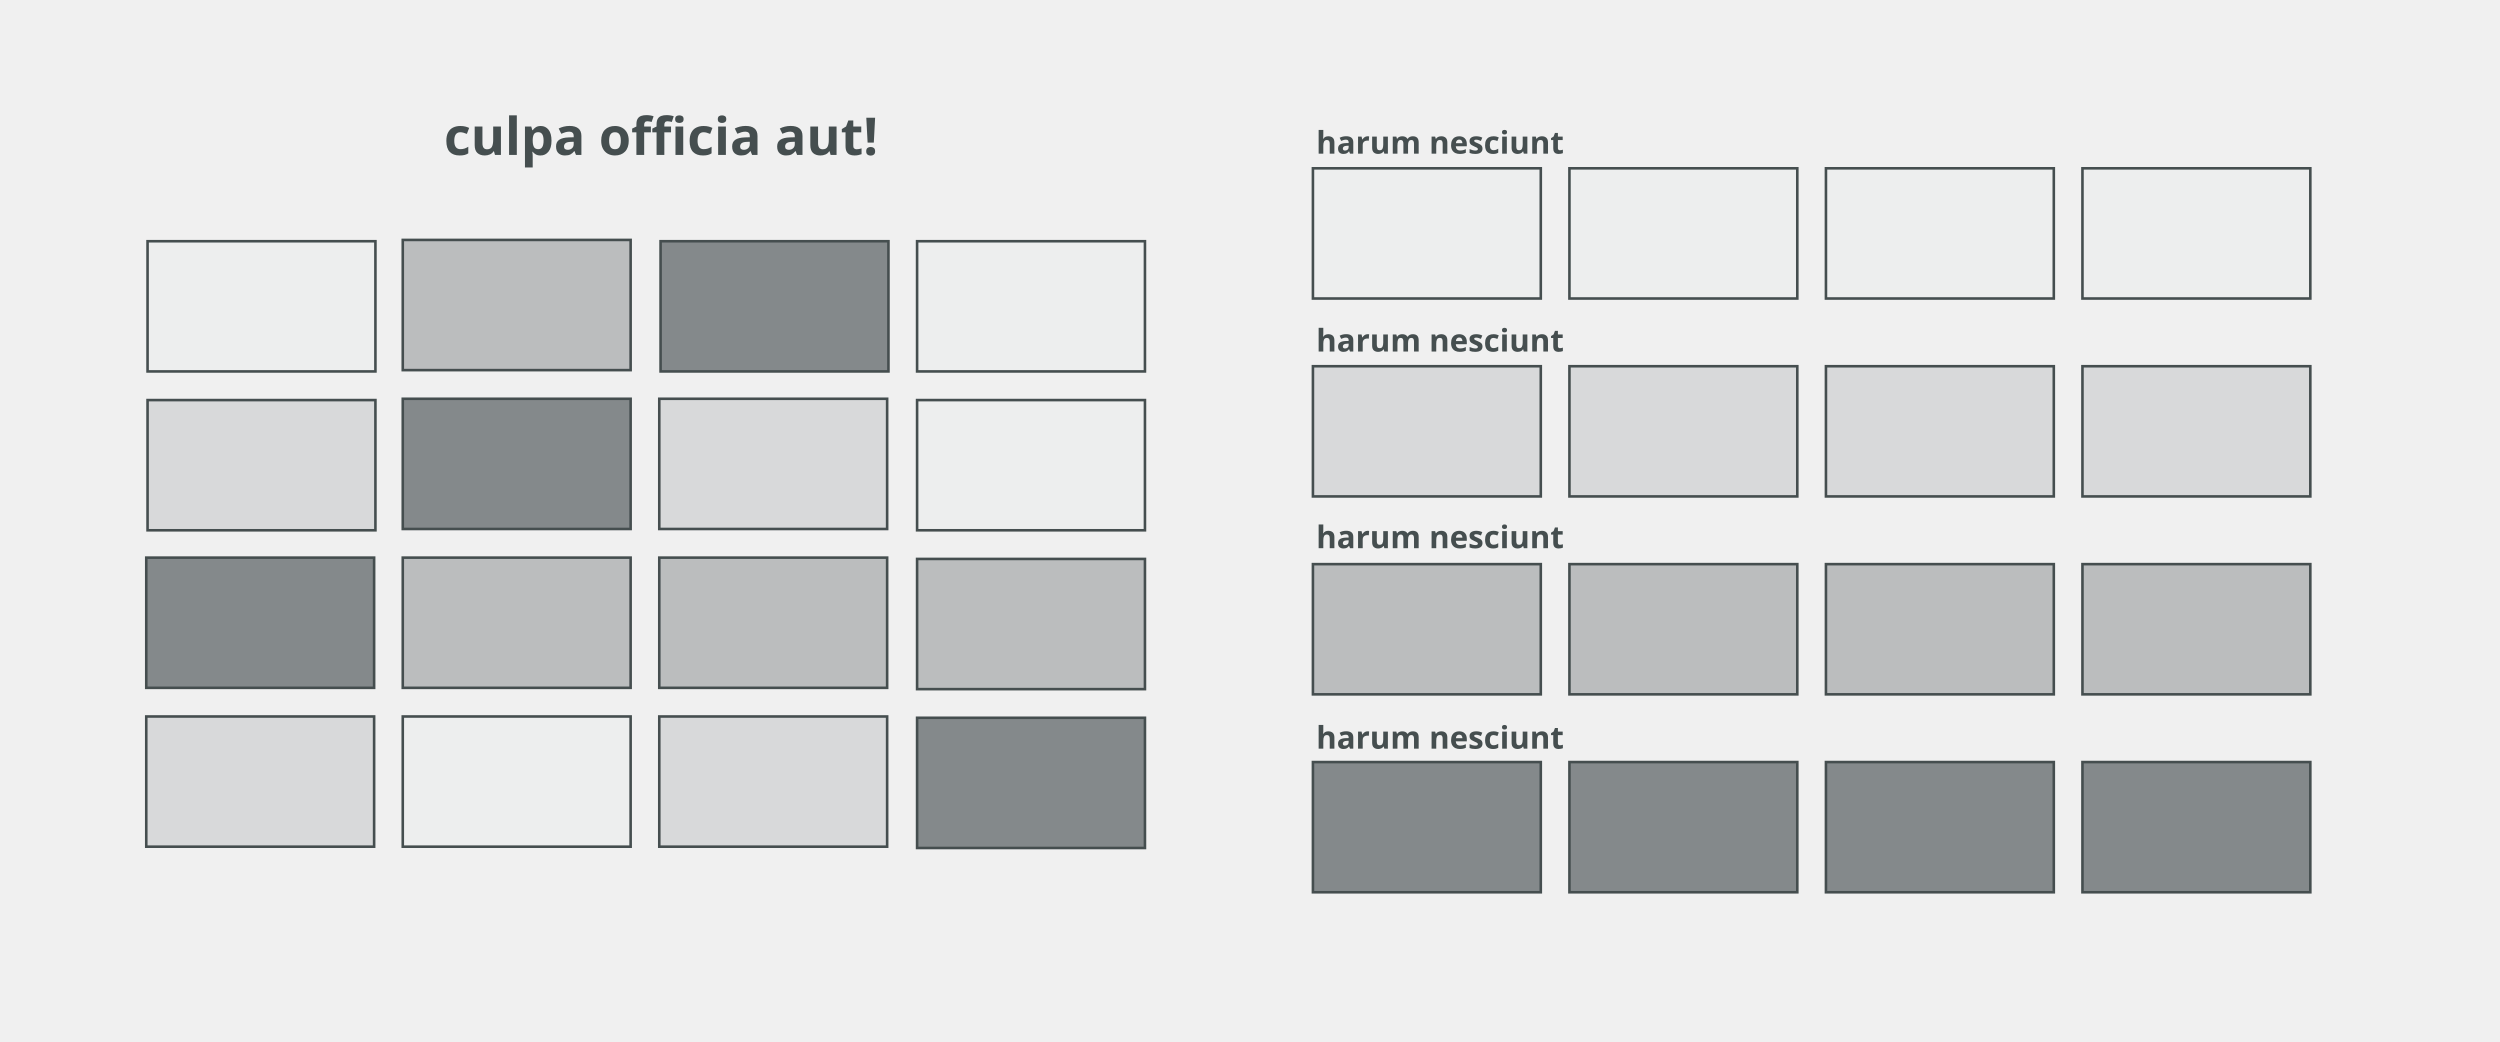
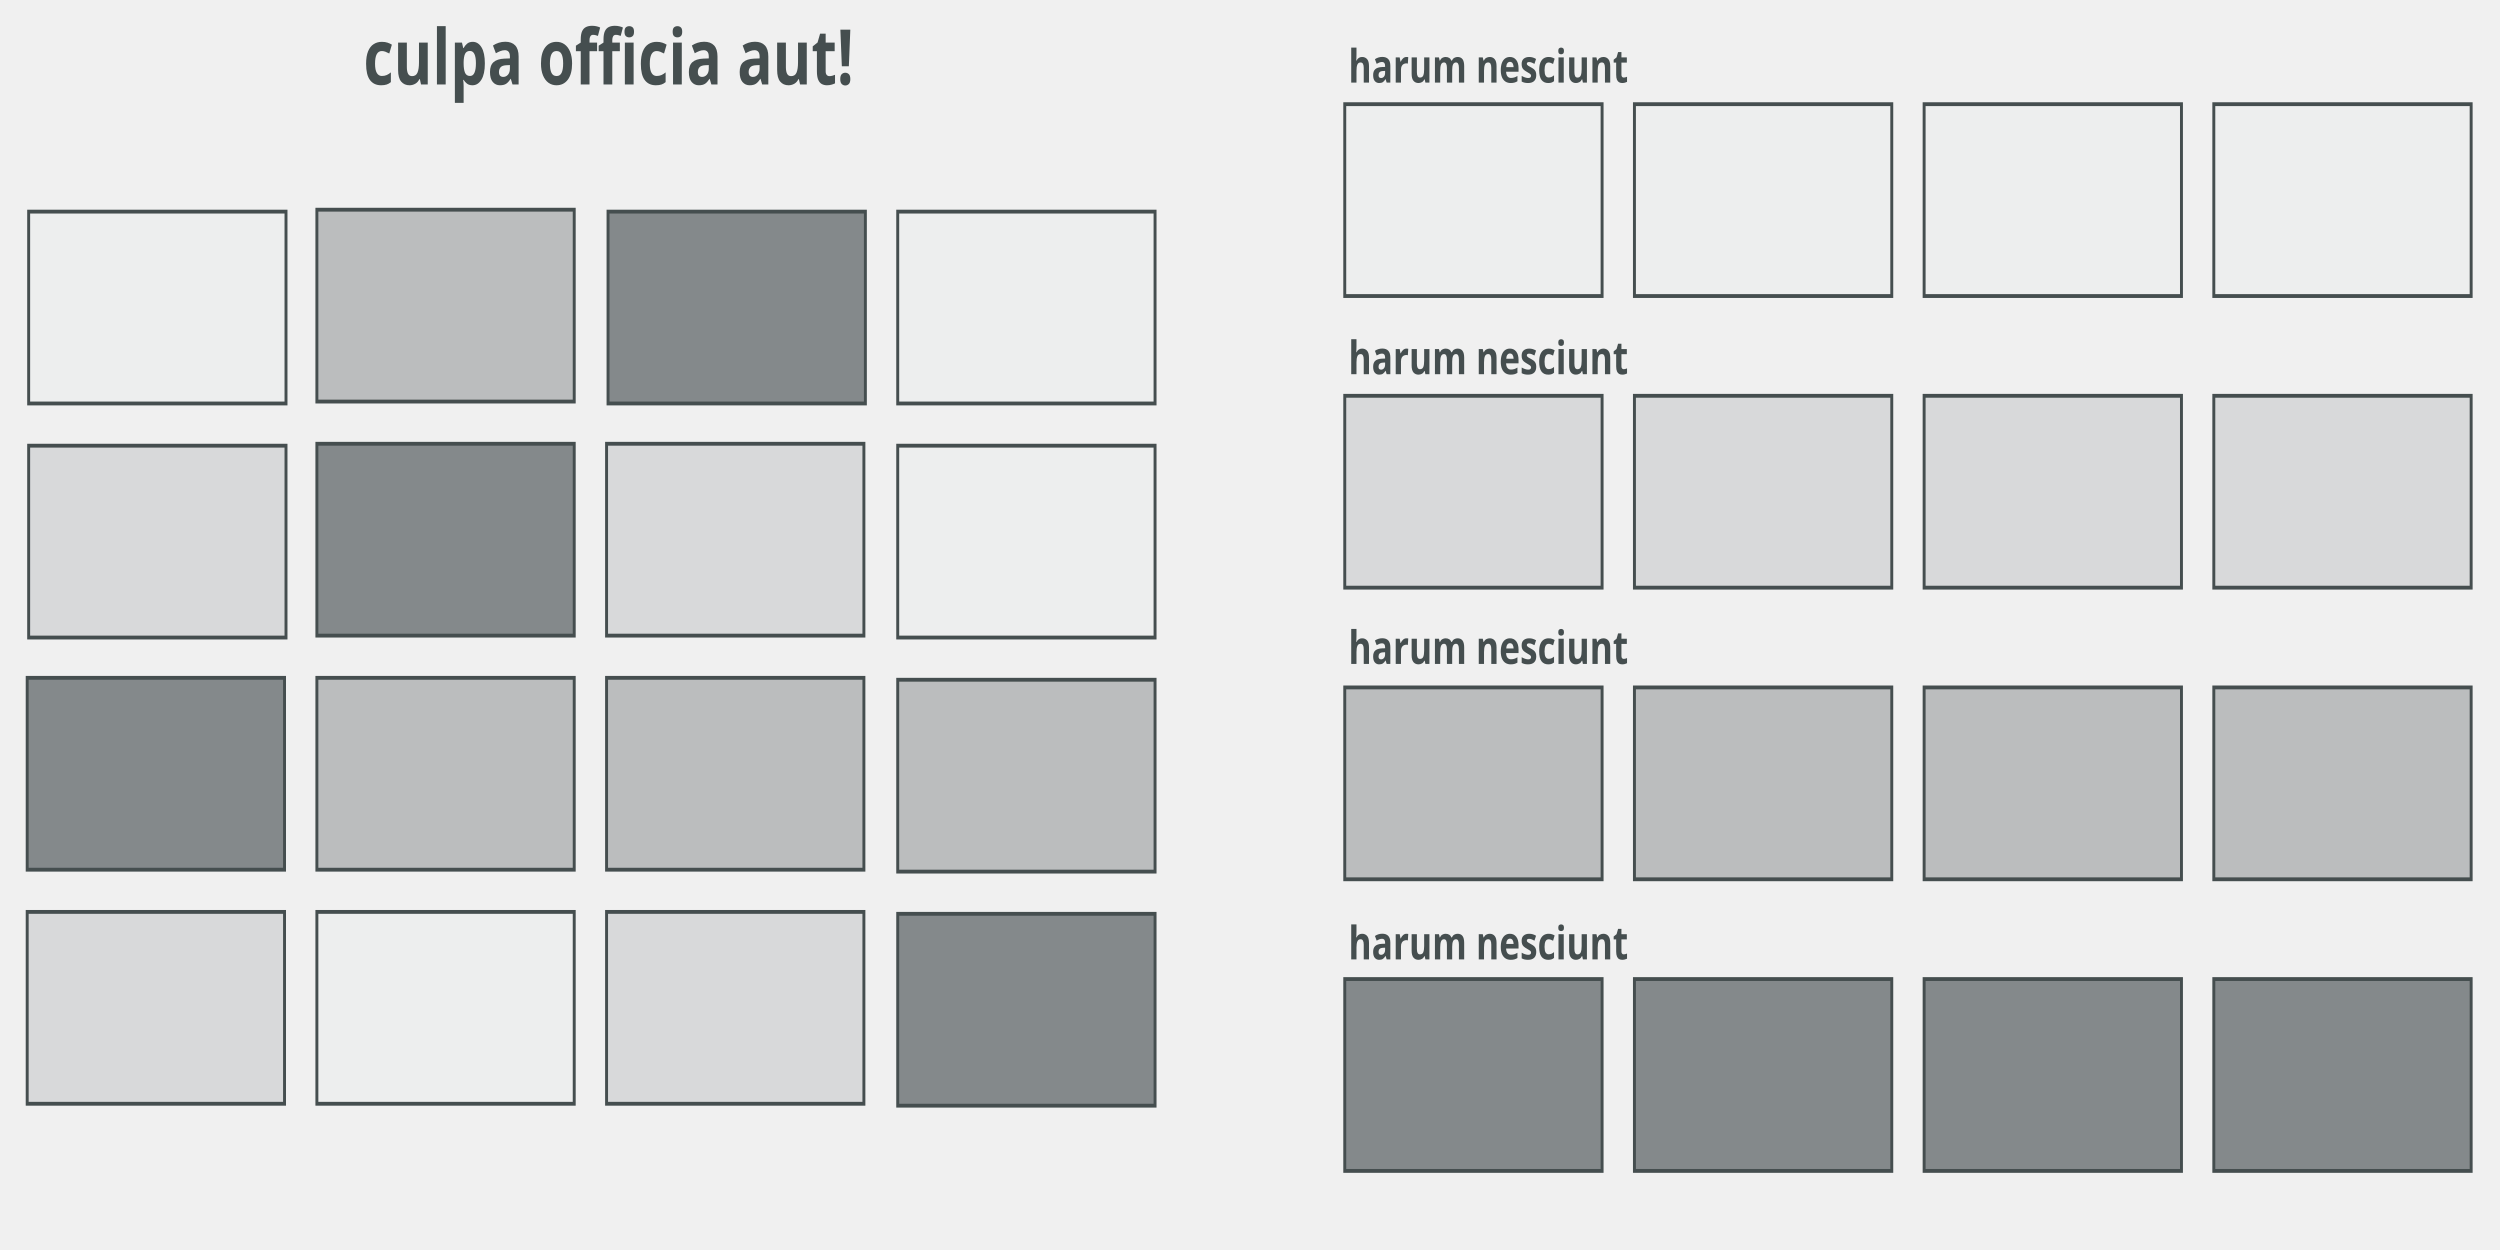
- <svg xmlns="http://www.w3.org/2000/svg" viewBox="0 150 1920 800" style="width:100%; height: auto; padding-top: 0">
-   <style type="text/css">
+ <svg xmlns="http://www.w3.org/2000/svg" viewBox="0 150 800 400" version="1.1" id="svg97" width="800" height="400">
+   <defs id="defs101" />
+   <style type="text/css" id="style6">
    .RedactedScript {font-family:RedactedScript-Bold, Redacted Script;font-weight:700}
    .PenScript {font-family:'Nanum Pen Script', cursive;font-weight:600}
    .Muli-Bold {font-family:Muli-Bold, Muli;font-weight:700}
    .Muli {font-family:Muli-Regular, Muli;}

    .font-48{font-size:48px;}
    .font-43{font-size:43px;}
    .font-40{font-size:40px;}
    .font-24{font-size:24px;}
    .font-20{font-size:20px;}
    .font-18{font-size:18px;}
    .font-16{font-size:16px;}
    .font-14{font-size:14px;}

    .fill-none{fill:none;}
    .fill-white{fill:#fff;}
    .fill-9h{fill:hsl(180, 3%, 93%)}
    .fill-8h{fill:hsl(210, 7%, 94%)}
    .fill-7h{fill:hsl(210, 5%, 92%)}
    .fill-6h{fill:hsl(210, 3%, 85%)}
    .fill-5h{fill:hsl(210, 2%, 84%)}
		.fill-4h{fill:hsl(220, 3%, 79%);}
		.fill-2h{fill:hsl(200, 2%, 74%);}
		.fill-h{fill:hsl(195, 2%, 68%);}
		.fill-f{fill:hsl(195, 2%, 68%);}
		.fill-hb{fill:hsl(195, 3%, 53%);}
		.fill-b{fill:hsl(192, 3%, 63%);}
		.fill-2b{fill:hsl(192, 3%, 46%);}
		.fill-4b{fill:hsl(189, 7%, 34%);}
		.fill-5b{fill:hsl(190, 6%, 40%);}
		.fill-6b{fill:hsl(185, 7%, 29%);}
		.fill-7b{fill:hsl(195, 3%, 23%);}
		.fill-8b{fill:hsl(180, 5%, 9%);}
		.fill-9b{fill:hsl(180, 50%, 2%);}

    .stroke-white{stroke:#fff;}
    .stroke-9h{stroke:hsl(180, 3%, 93%)}
    .stroke-8h{stroke:hsl(210, 7%, 94%)}
    .stroke-7h{stroke:hsl(210, 5%, 92%)}
    .stroke-6h{stroke:hsl(210, 3%, 85%)}
    .stroke-5h{stroke:hsl(210, 2%, 84%)}
		.stroke-4h{stroke:hsl(220, 3%, 79%);}
		.stroke-2h{stroke:hsl(200, 2%, 74%);}
		.stroke-h{stroke:hsl(195, 2%, 68%);}
		.stroke-f{stroke:hsl(195, 2%, 68%);}
		.stroke-hb{stroke:hsl(195, 3%, 53%);}
		.stroke-b{stroke:hsl(192, 3%, 63%);}
		.stroke-2b{stroke:hsl(192, 3%, 46%);}
		.stroke-4b{stroke:hsl(189, 7%, 34%);}
		.stroke-5b{stroke:hsl(190, 6%, 40%);}
		.stroke-6b{stroke:hsl(185, 7%, 29%);}
		.stroke-7b{stroke:hsl(195, 3%, 23%);}
		.stroke-8b{stroke:hsl(180, 5%, 9%);}
		.stroke-9b{stroke:hsl(180, 50%, 2%);}
    
    .stroke-32{stroke-width:32px;}
    .stroke-24{stroke-width:24px;}
    .stroke-18{stroke-width:18px;}
    .stroke-14{stroke-width:14px;}
    .stroke-8{stroke-width:8px;}
    .stroke-4{stroke-width:4px;}
    .stroke-2{stroke-width:2px;}
    .stroke-none{stroke-width:none;}
  </style>
-   <g id="LawOfProximity" clip-path="url(#clip-LawOfProximity)">
+   <g id="LawOfProximity" clip-path="url(#clip-LawOfProximity)" transform="matrix(0.4705565,0,0,0.6139479,-44.15287,11.88575)">
    <g id="Law_of_Proximity" data-name="Law of Proximity">
-       <g transform="translate(0 -30)">
-         <text transform="translate(501 299)" class="fill-6b font-40 RedactedScript">
-           <tspan x="-160" y="0">culpa officia aut!</tspan>
+       <g transform="translate(0,-30)" id="g44">
+         <text transform="translate(501,299)" class="fill-6b font-40 RedactedScript" id="text10">
+           <tspan x="-160" y="0" id="tspan8">culpa officia aut!</tspan>
        </text>
-         <rect width="175" height="100" transform="translate(113.325 365.26)" class="fill-9h stroke-2 stroke-6b" />
-         <rect width="175" height="100" transform="translate(704.325 365.26)" class="fill-9h stroke-2 stroke-6b" />
-         <rect width="175" height="100" transform="translate(704.325 487.26)" class="fill-9h stroke-2 stroke-6b" />
-         <rect width="175" height="100" transform="translate(309.325 730.26)" class="fill-9h stroke-2 stroke-6b" />
-         <rect width="175" height="100" transform="translate(113.325 487.26)" class="fill-6h stroke-2 stroke-6b" />
-         <rect width="175" height="100" transform="translate(506.325 730.26)" class="fill-6h stroke-2 stroke-6b" />
-         <rect width="175" height="100" transform="translate(506.325 486.26)" class="fill-6h stroke-2 stroke-6b" />
-         <rect width="175" height="100" transform="translate(112.325 730.26)" class="fill-6h stroke-2 stroke-6b" />
-         <rect width="175" height="100" transform="translate(309.325 364.26)" class="fill-2h stroke-2 stroke-6b" />
-         <rect width="175" height="100" transform="translate(309.325 608.26)" class="fill-2h stroke-2 stroke-6b" />
-         <rect width="175" height="100" transform="translate(704.325 609.26)" class="fill-2h stroke-2 stroke-6b" />
-         <rect width="175" height="100" transform="translate(506.325 608.26)" class="fill-2h stroke-2 stroke-6b" />
-         <rect width="175" height="100" transform="translate(507.325 365.26)" class="fill-hb stroke-2 stroke-6b" />
-         <rect width="175" height="100" transform="translate(112.325 608.26)" class="fill-hb stroke-2 stroke-6b" />
-         <rect width="175" height="100" transform="translate(309.325 486.26)" class="fill-hb stroke-2 stroke-6b" />
-         <rect width="175" height="100" transform="translate(704.325 731.26)" class="fill-hb stroke-2 stroke-6b" />
+         <rect width="175" height="100" transform="translate(113.325,365.26)" class="fill-9h stroke-2 stroke-6b" id="rect12" x="0" y="0" />
+         <rect width="175" height="100" transform="translate(704.325,365.26)" class="fill-9h stroke-2 stroke-6b" id="rect14" x="0" y="0" />
+         <rect width="175" height="100" transform="translate(704.325,487.26)" class="fill-9h stroke-2 stroke-6b" id="rect16" x="0" y="0" />
+         <rect width="175" height="100" transform="translate(309.325,730.26)" class="fill-9h stroke-2 stroke-6b" id="rect18" x="0" y="0" />
+         <rect width="175" height="100" transform="translate(113.325,487.26)" class="fill-6h stroke-2 stroke-6b" id="rect20" x="0" y="0" />
+         <rect width="175" height="100" transform="translate(506.325,730.26)" class="fill-6h stroke-2 stroke-6b" id="rect22" x="0" y="0" />
+         <rect width="175" height="100" transform="translate(506.325,486.26)" class="fill-6h stroke-2 stroke-6b" id="rect24" x="0" y="0" />
+         <rect width="175" height="100" transform="translate(112.325,730.26)" class="fill-6h stroke-2 stroke-6b" id="rect26" x="0" y="0" />
+         <rect width="175" height="100" transform="translate(309.325,364.26)" class="fill-2h stroke-2 stroke-6b" id="rect28" x="0" y="0" />
+         <rect width="175" height="100" transform="translate(309.325,608.26)" class="fill-2h stroke-2 stroke-6b" id="rect30" x="0" y="0" />
+         <rect width="175" height="100" transform="translate(704.325,609.26)" class="fill-2h stroke-2 stroke-6b" id="rect32" x="0" y="0" />
+         <rect width="175" height="100" transform="translate(506.325,608.26)" class="fill-2h stroke-2 stroke-6b" id="rect34" x="0" y="0" />
+         <rect width="175" height="100" transform="translate(507.325,365.26)" class="fill-hb stroke-2 stroke-6b" id="rect36" x="0" y="0" />
+         <rect width="175" height="100" transform="translate(112.325,608.26)" class="fill-hb stroke-2 stroke-6b" id="rect38" x="0" y="0" />
+         <rect width="175" height="100" transform="translate(309.325,486.26)" class="fill-hb stroke-2 stroke-6b" id="rect40" x="0" y="0" />
+         <rect width="175" height="100" transform="translate(704.325,731.26)" class="fill-hb stroke-2 stroke-6b" id="rect42" x="0" y="0" />
      </g>
-       <g id="Group_1280" data-name="Group 1280" transform="translate(0 -6)">
-         <text transform="translate(1087 274)" class="fill-6b font-24 RedactedScript">
-           <tspan x="-76.152" y="0">harum nesciunt</tspan>
+       <g id="Group_1280" data-name="Group 1280" transform="translate(0,-6)">
+         <text transform="translate(1087,274)" class="fill-6b font-24 RedactedScript" id="text48">
+           <tspan x="-76.152" y="0" id="tspan46">harum nesciunt</tspan>
        </text>
-         <rect width="175" height="100" transform="translate(1008.325 285.26)" class="fill-9h stroke-6b stroke-2" />
-         <rect width="175" height="100" transform="translate(1205.325 285.26)" class="fill-9h stroke-6b stroke-2" />
-         <rect width="175" height="100" transform="translate(1402.325 285.26)" class="fill-9h stroke-6b stroke-2" />
-         <rect width="175" height="100" transform="translate(1599.325 285.26)" class="fill-9h stroke-6b stroke-2" />
-         <text transform="translate(1087 426)" class="fill-6b font-24 RedactedScript">
-           <tspan x="-76.152" y="0">harum nesciunt</tspan>
+         <rect width="175" height="100" transform="translate(1008.325,285.26)" class="fill-9h stroke-6b stroke-2" id="rect50" x="0" y="0" />
+         <rect width="175" height="100" transform="translate(1205.325,285.26)" class="fill-9h stroke-6b stroke-2" id="rect52" x="0" y="0" />
+         <rect width="175" height="100" transform="translate(1402.325,285.26)" class="fill-9h stroke-6b stroke-2" id="rect54" x="0" y="0" />
+         <rect width="175" height="100" transform="translate(1599.325,285.26)" class="fill-9h stroke-6b stroke-2" id="rect56" x="0" y="0" />
+         <text transform="translate(1087,426)" class="fill-6b font-24 RedactedScript" id="text60">
+           <tspan x="-76.152" y="0" id="tspan58">harum nesciunt</tspan>
        </text>
-         <rect width="175" height="100" transform="translate(1008.325 437.26)" class="fill-6h stroke-6b stroke-2" />
-         <rect width="175" height="100" transform="translate(1205.325 437.26)" class="fill-6h stroke-6b stroke-2" />
-         <rect width="175" height="100" transform="translate(1402.325 437.26)" class="fill-6h stroke-6b stroke-2" />
-         <rect width="175" height="100" transform="translate(1599.325 437.26)" class="fill-6h stroke-6b stroke-2" />
-         <text transform="translate(1087 577)" class="fill-6b font-24 RedactedScript">
-           <tspan x="-76.152" y="0">harum nesciunt</tspan>
+         <rect width="175" height="100" transform="translate(1008.325,437.26)" class="fill-6h stroke-6b stroke-2" id="rect62" x="0" y="0" />
+         <rect width="175" height="100" transform="translate(1205.325,437.26)" class="fill-6h stroke-6b stroke-2" id="rect64" x="0" y="0" />
+         <rect width="175" height="100" transform="translate(1402.325,437.26)" class="fill-6h stroke-6b stroke-2" id="rect66" x="0" y="0" />
+         <rect width="175" height="100" transform="translate(1599.325,437.26)" class="fill-6h stroke-6b stroke-2" id="rect68" x="0" y="0" />
+         <text transform="translate(1087,577)" class="fill-6b font-24 RedactedScript" id="text72">
+           <tspan x="-76.152" y="0" id="tspan70">harum nesciunt</tspan>
        </text>
-         <rect width="175" height="100" transform="translate(1008.325 589.26)" class="fill-2h stroke-6b stroke-2" />
-         <rect width="175" height="100" transform="translate(1205.325 589.26)" class="fill-2h stroke-6b stroke-2" />
-         <rect width="175" height="100" transform="translate(1402.325 589.26)" class="fill-2h stroke-6b stroke-2" />
-         <rect width="175" height="100" transform="translate(1599.325 589.26)" class="fill-2h stroke-6b stroke-2" />
-         <text transform="translate(1087 731)" class="fill-6b font-24 RedactedScript">
-           <tspan x="-76.152" y="0">harum nesciunt</tspan>
+         <rect width="175" height="100" transform="translate(1008.325,589.26)" class="fill-2h stroke-6b stroke-2" id="rect74" x="0" y="0" />
+         <rect width="175" height="100" transform="translate(1205.325,589.26)" class="fill-2h stroke-6b stroke-2" id="rect76" x="0" y="0" />
+         <rect width="175" height="100" transform="translate(1402.325,589.26)" class="fill-2h stroke-6b stroke-2" id="rect78" x="0" y="0" />
+         <rect width="175" height="100" transform="translate(1599.325,589.26)" class="fill-2h stroke-6b stroke-2" id="rect80" x="0" y="0" />
+         <text transform="translate(1087,731)" class="fill-6b font-24 RedactedScript" id="text84">
+           <tspan x="-76.152" y="0" id="tspan82">harum nesciunt</tspan>
        </text>
-         <rect width="175" height="100" transform="translate(1008.325 741.26)" class="fill-hb stroke-6b stroke-2" />
-         <rect width="175" height="100" transform="translate(1205.325 741.26)" class="fill-hb stroke-6b stroke-2" />
-         <rect width="175" height="100" transform="translate(1402.325 741.26)" class="fill-hb stroke-6b stroke-2" />
-         <rect width="175" height="100" transform="translate(1599.325 741.26)" class="fill-hb stroke-6b stroke-2" />
+         <rect width="175" height="100" transform="translate(1008.325,741.26)" class="fill-hb stroke-6b stroke-2" id="rect86" x="0" y="0" />
+         <rect width="175" height="100" transform="translate(1205.325,741.26)" class="fill-hb stroke-6b stroke-2" id="rect88" x="0" y="0" />
+         <rect width="175" height="100" transform="translate(1402.325,741.26)" class="fill-hb stroke-6b stroke-2" id="rect90" x="0" y="0" />
+         <rect width="175" height="100" transform="translate(1599.325,741.26)" class="fill-hb stroke-6b stroke-2" id="rect92" x="0" y="0" />
      </g>
    </g>
  </g>
</svg>
